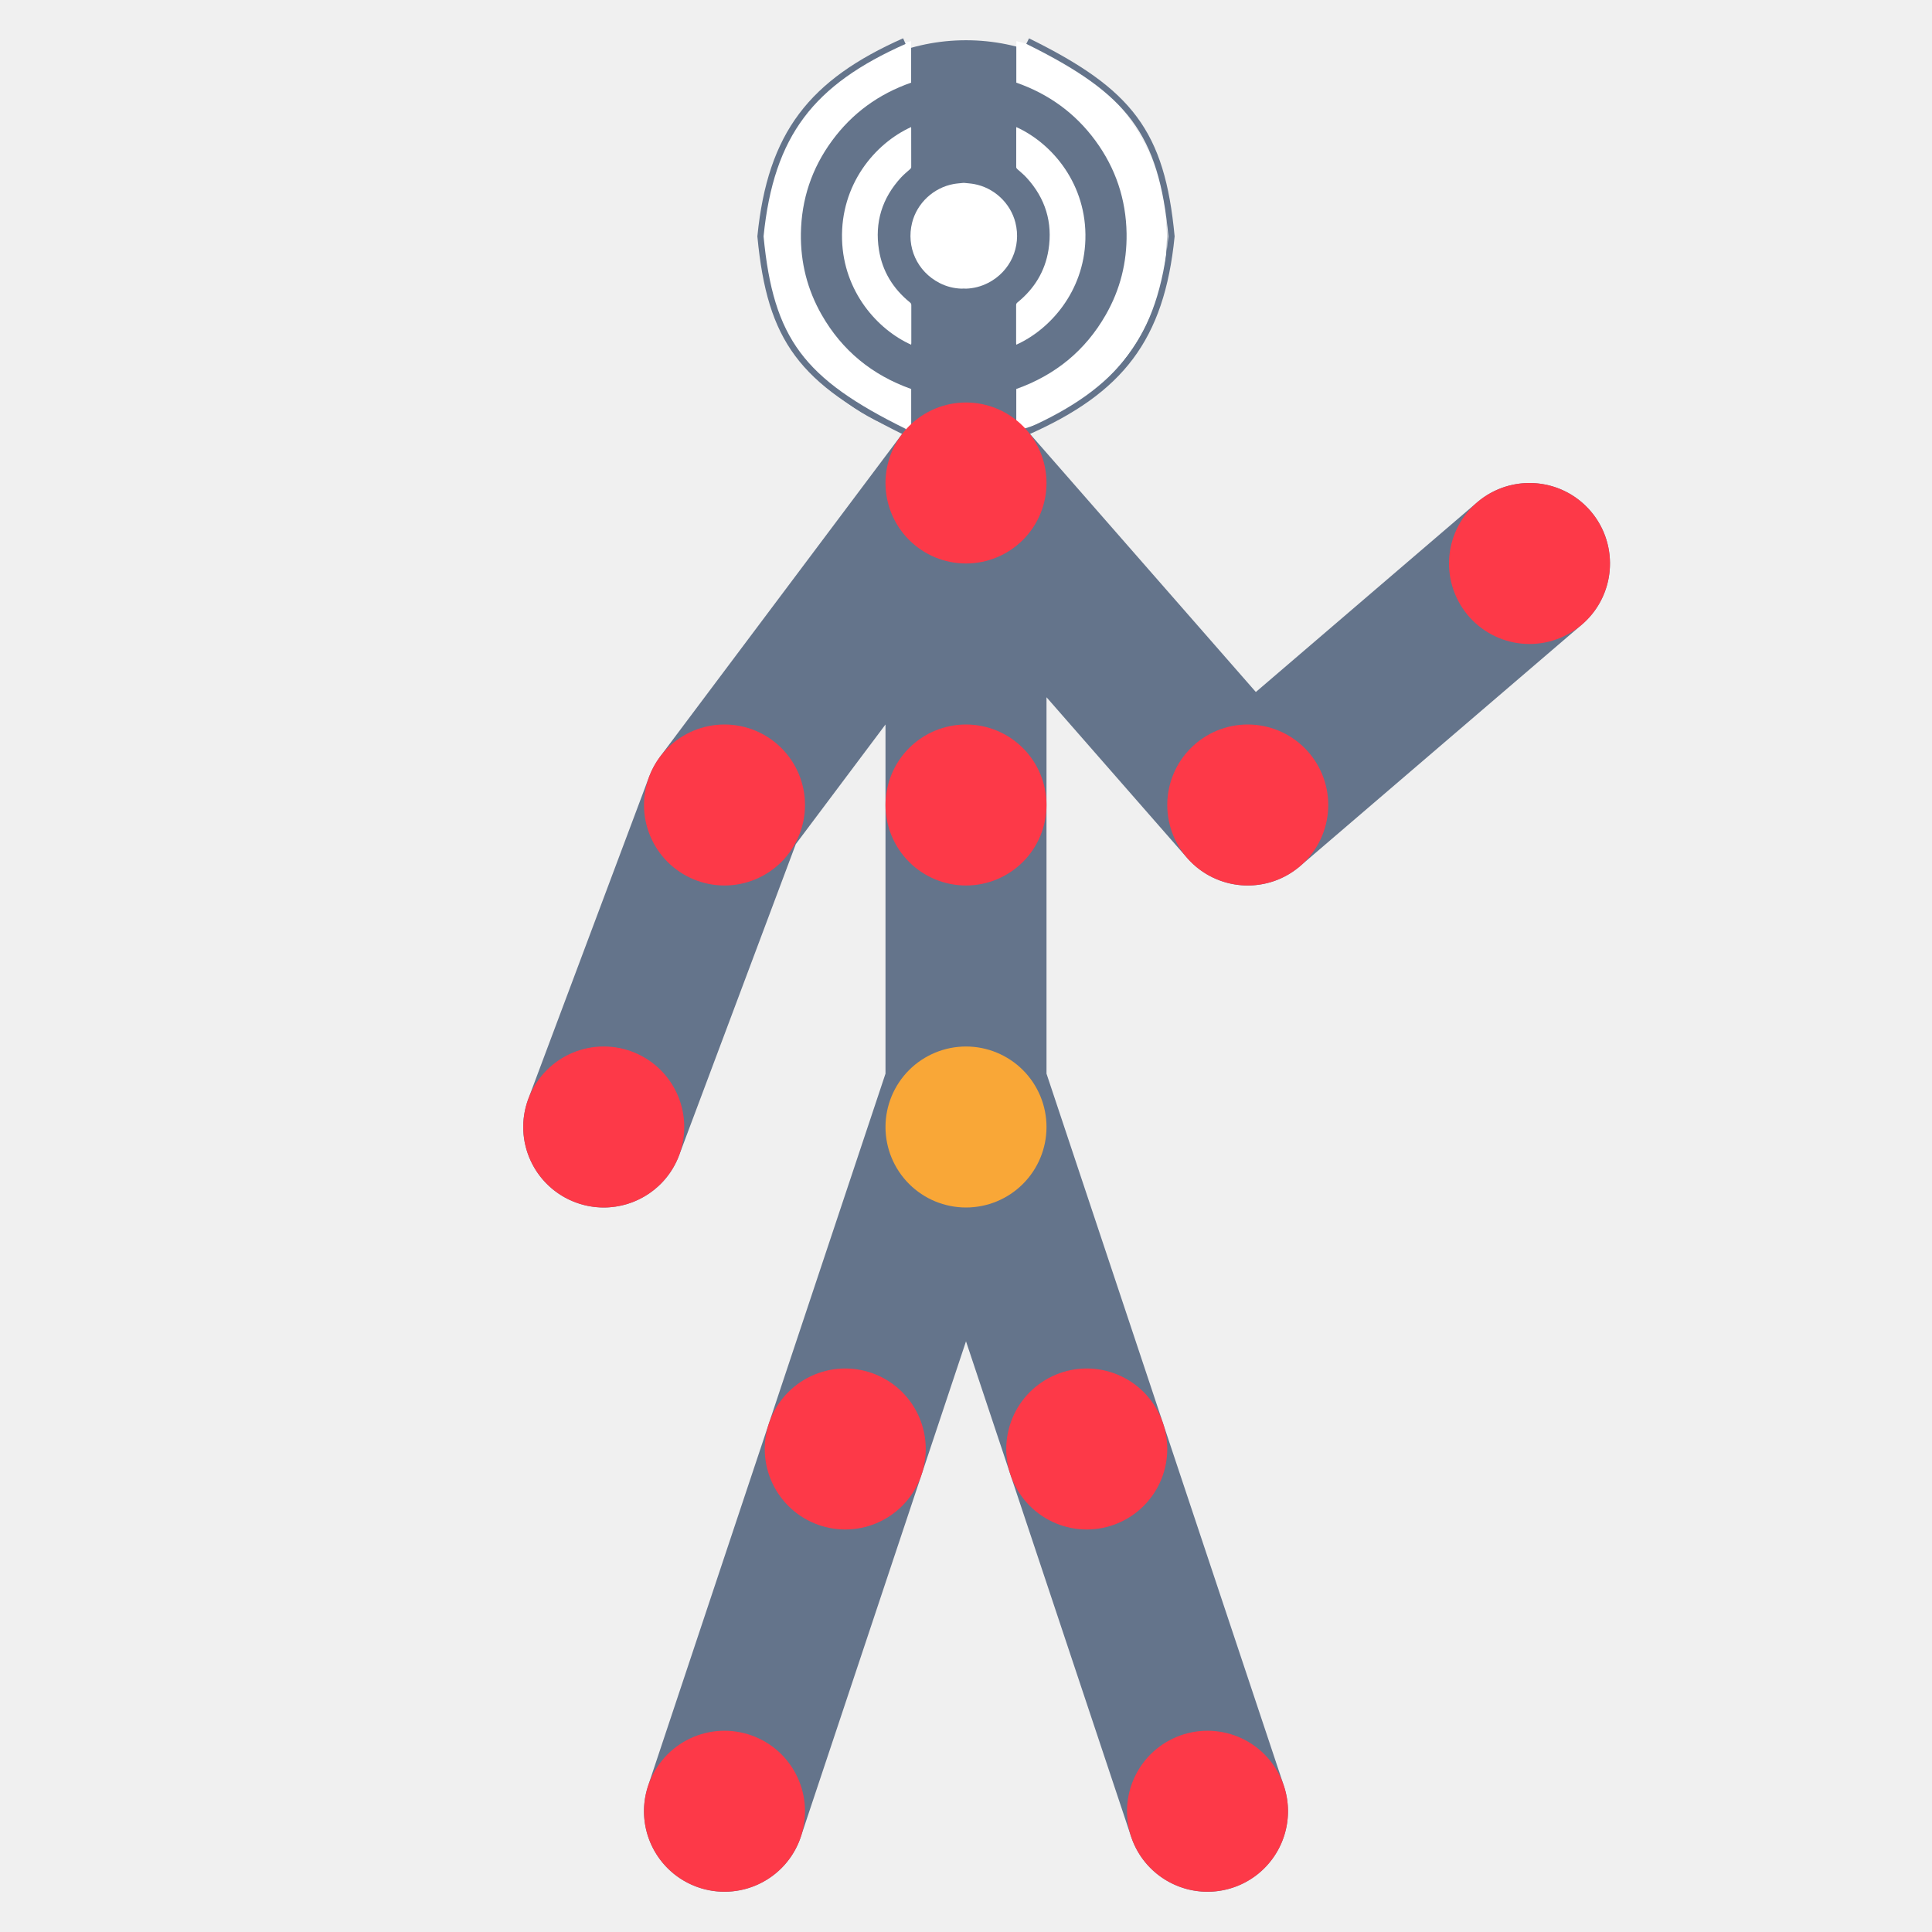
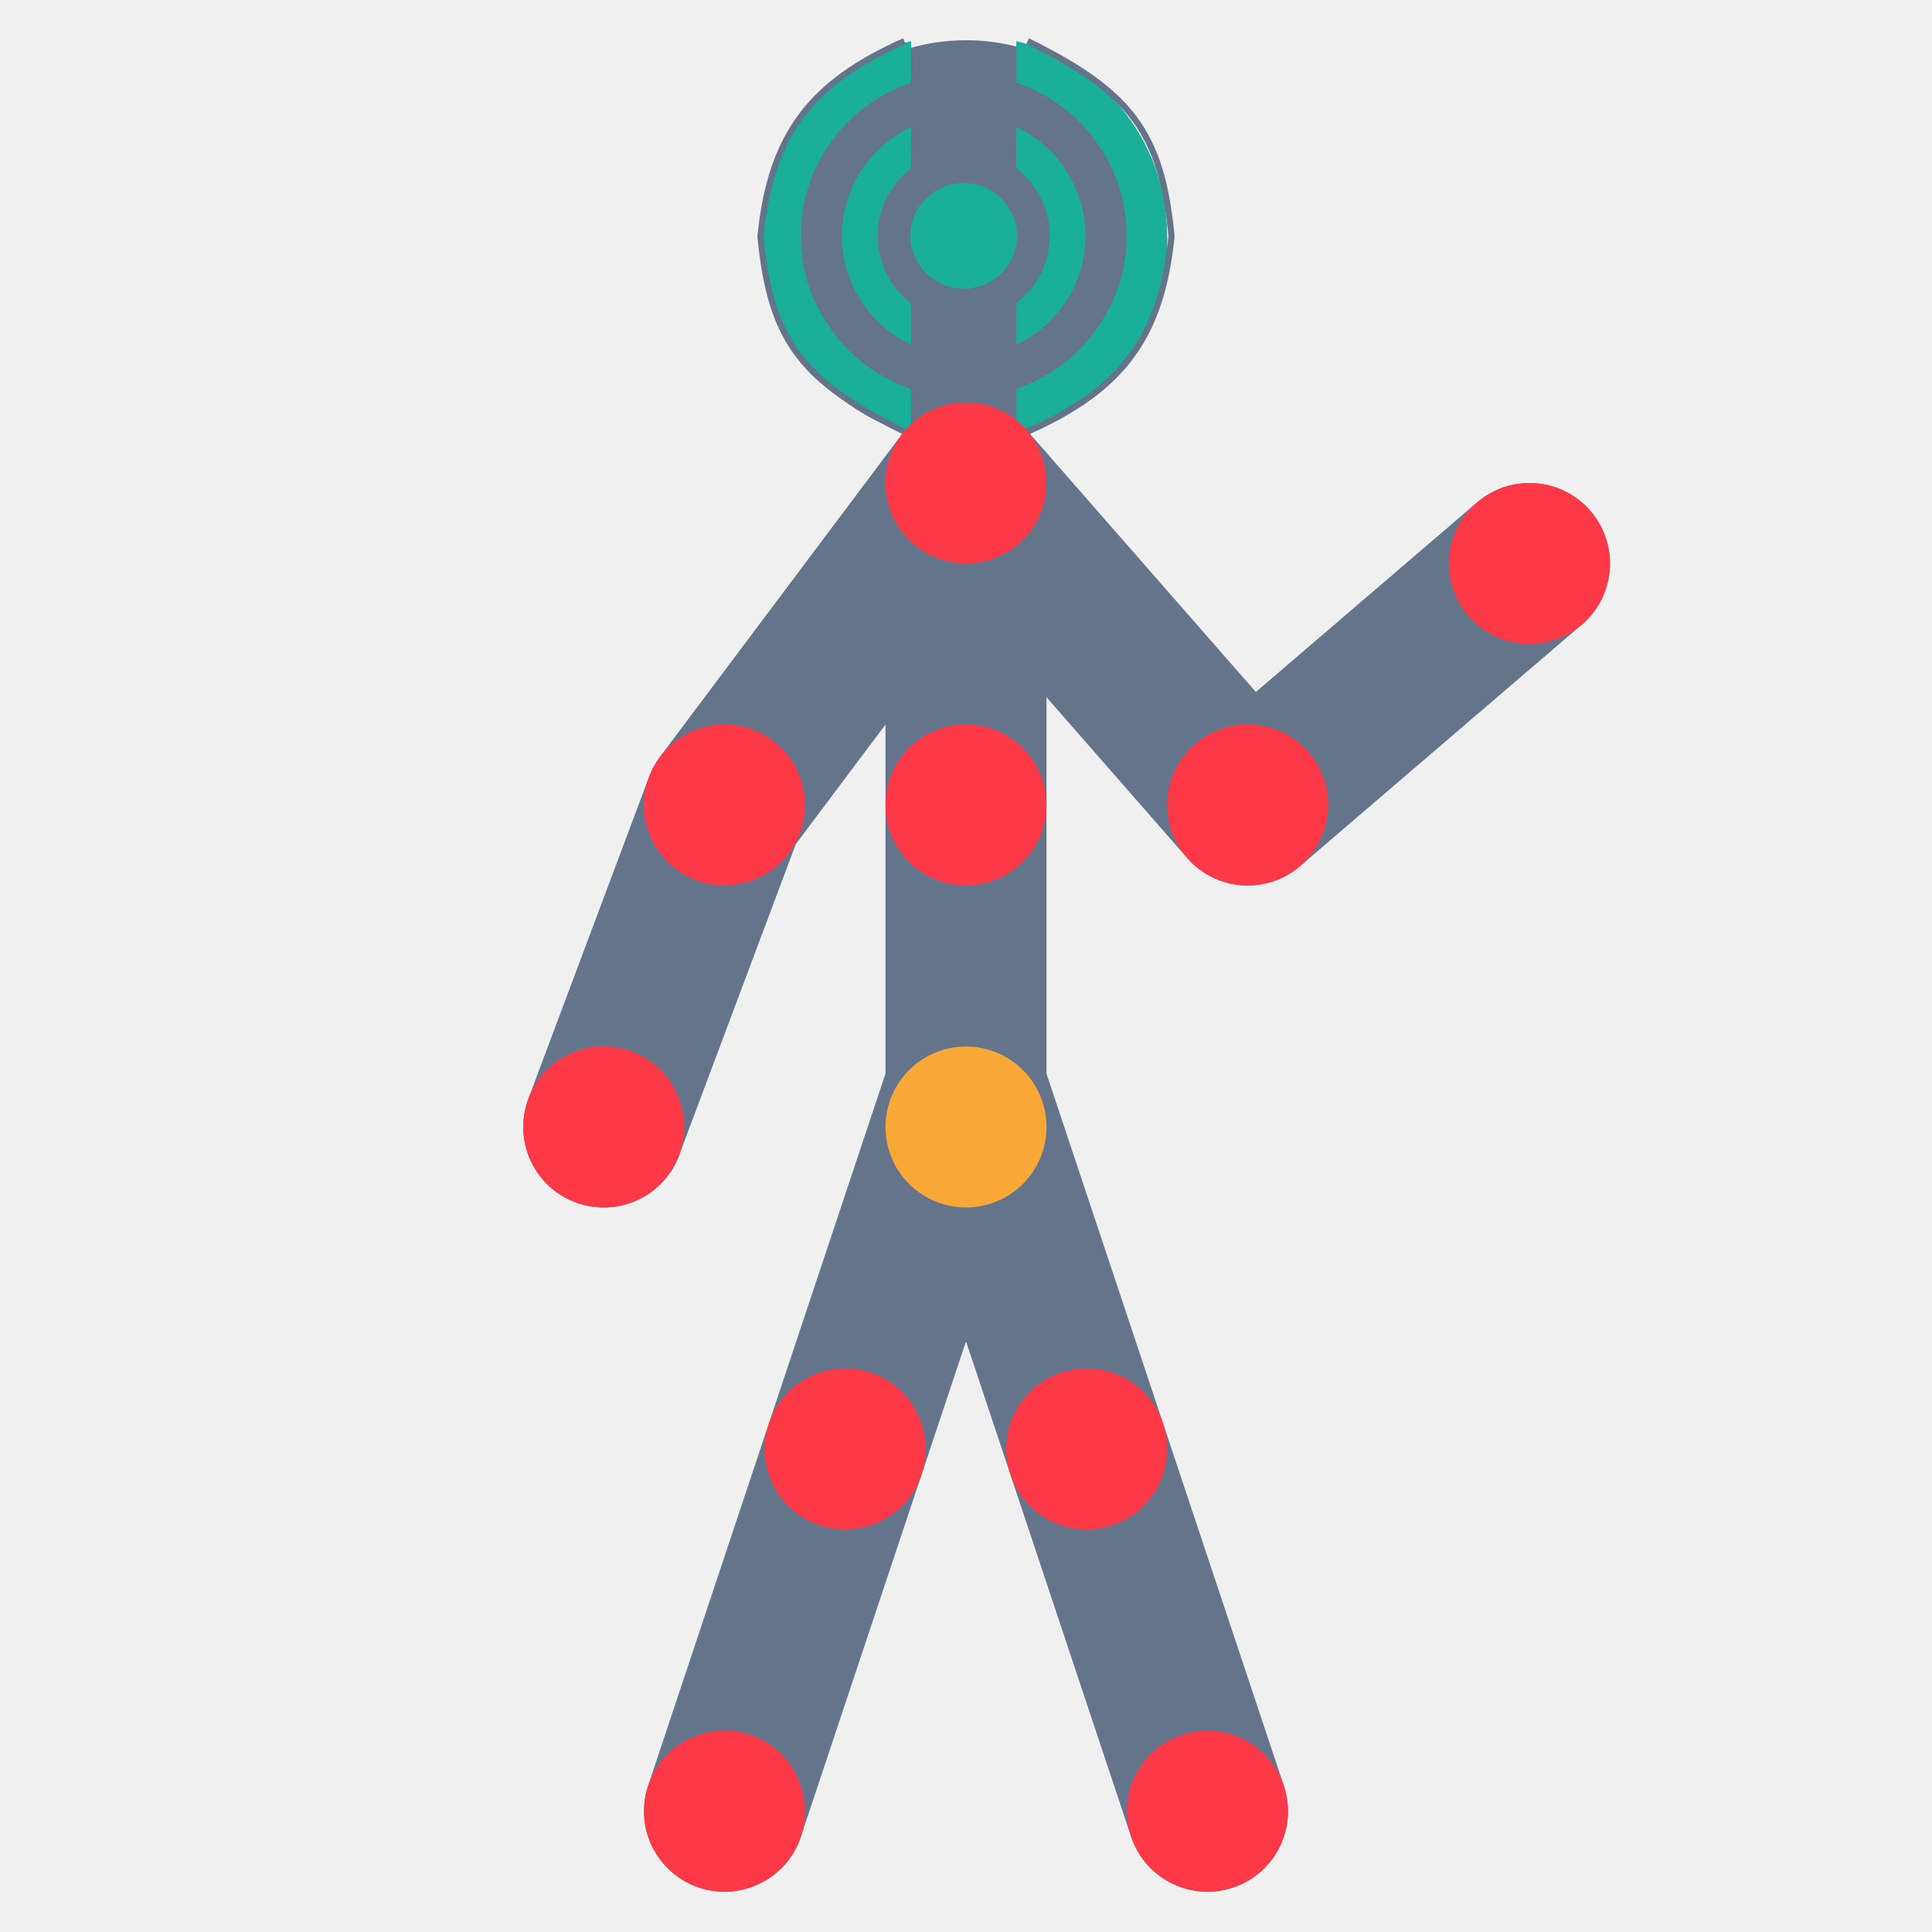
<svg xmlns="http://www.w3.org/2000/svg" width="94" height="94" viewBox="0 0 94 94" fill="none">
  <path d="M25.707 53.458L31.582 37.792C31.713 37.443 31.893 37.114 32.115 36.816L43.865 21.15C43.9 21.103 43.949 21.067 43.986 21.02C40.063 19.744 37.208 16.099 37.208 11.75C37.208 6.343 41.593 1.958 47 1.958C52.407 1.958 56.792 6.343 56.792 11.75C56.792 16.093 53.944 19.732 50.029 21.015L61.102 33.669L71.867 24.442C73.51 23.035 75.983 23.226 77.389 24.867C78.797 26.51 78.607 28.983 76.964 30.389L63.256 42.139C61.625 43.537 59.175 43.361 57.759 41.743L50.917 33.924V52.238L62.465 86.885C63.148 88.937 62.04 91.154 59.988 91.84C57.943 92.525 55.717 91.417 55.033 89.362L47 65.261L38.965 89.364C38.419 91.005 36.891 92.041 35.25 92.041C34.839 92.041 34.422 91.977 34.01 91.84C31.958 91.154 30.85 88.937 31.533 86.885L43.083 52.238V35.25L38.72 41.068L33.043 56.208C32.453 57.78 30.961 58.75 29.375 58.75C28.919 58.75 28.453 58.669 28 58.499C25.975 57.741 24.947 55.483 25.707 53.458Z" fill="#64748B" />
-   <path d="M49.448 4.023V2C52.874 2.807 56.567 6.125 56.77 11.058C56.986 16.248 53.287 20.018 49.446 20.959V18.926C51.341 18.252 52.805 17.06 53.801 15.316C54.502 14.092 54.834 12.767 54.813 11.358C54.786 9.698 54.283 8.188 53.297 6.845C52.314 5.506 51.024 4.571 49.448 4.021V4.023Z" fill="white" />
-   <path d="M49.448 6.183C51.22 6.987 52.886 8.987 52.809 11.654C52.736 14.194 51.078 16.041 49.446 16.771C49.444 16.744 49.439 16.721 49.439 16.696C49.439 16.078 49.439 15.461 49.439 14.842C49.439 14.777 49.468 14.744 49.512 14.708C50.329 14.043 50.847 13.196 51.013 12.16C51.226 10.823 50.863 9.643 49.944 8.641C49.807 8.491 49.648 8.363 49.496 8.227C49.464 8.196 49.443 8.171 49.443 8.123C49.444 7.493 49.444 6.861 49.444 6.231C49.444 6.217 49.446 6.206 49.448 6.185V6.183Z" fill="white" />
-   <path d="M48.064 13.77C47.732 13.939 47.377 14.031 47.003 14.044C46.965 14.044 46.928 14.042 46.89 14.039C46.851 14.04 46.815 14.044 46.776 14.044C46.402 14.031 46.047 13.941 45.715 13.77C44.625 13.215 44.08 12.013 44.379 10.831C44.619 9.881 45.419 9.134 46.393 8.954C46.552 8.925 46.715 8.916 46.878 8.898C46.882 8.898 46.886 8.898 46.892 8.898C46.895 8.898 46.899 8.898 46.905 8.898C47.066 8.916 47.231 8.925 47.391 8.954C48.366 9.132 49.164 9.879 49.404 10.831C49.703 12.012 49.158 13.213 48.068 13.77H48.064Z" fill="white" />
-   <path d="M44.331 4.023C44.331 3.347 44.331 2.674 44.331 2C40.905 2.807 37.212 6.125 37.009 11.058C36.794 16.248 40.493 20.018 44.333 20.959C44.333 20.282 44.333 19.606 44.333 18.926C42.439 18.252 40.974 17.06 39.978 15.316C39.278 14.092 38.946 12.767 38.967 11.359C38.993 9.698 39.496 8.188 40.483 6.845C41.466 5.506 42.755 4.571 44.331 4.021V4.023Z" fill="white" />
-   <path d="M44.329 6.183C42.558 6.987 40.892 8.987 40.969 11.654C41.042 14.194 42.7 16.041 44.331 16.771C44.333 16.744 44.339 16.721 44.339 16.696C44.339 16.078 44.339 15.461 44.339 14.842C44.339 14.777 44.31 14.744 44.266 14.708C43.449 14.043 42.93 13.196 42.765 12.16C42.552 10.823 42.915 9.643 43.834 8.641C43.971 8.491 44.13 8.363 44.281 8.227C44.314 8.196 44.335 8.171 44.335 8.123C44.333 7.493 44.333 6.861 44.333 6.231C44.333 6.217 44.331 6.206 44.329 6.185V6.183Z" fill="white" />
+   <path d="M49.448 4.023V2C52.874 2.807 56.567 6.125 56.77 11.058C56.986 16.248 53.287 20.018 49.446 20.959V18.926C51.341 18.252 52.805 17.06 53.801 15.316C54.502 14.092 54.834 12.767 54.813 11.358C54.786 9.698 54.283 8.188 53.297 6.845C52.314 5.506 51.024 4.571 49.448 4.021V4.023Z" fill="#1AAF98" />
+   <path d="M49.448 6.183C51.22 6.987 52.886 8.987 52.809 11.654C52.736 14.194 51.078 16.041 49.446 16.771C49.444 16.744 49.439 16.721 49.439 16.696C49.439 16.078 49.439 15.461 49.439 14.842C49.439 14.777 49.468 14.744 49.512 14.708C50.329 14.043 50.847 13.196 51.013 12.16C51.226 10.823 50.863 9.643 49.944 8.641C49.807 8.491 49.648 8.363 49.496 8.227C49.464 8.196 49.443 8.171 49.443 8.123C49.444 7.493 49.444 6.861 49.444 6.231C49.444 6.217 49.446 6.206 49.448 6.185V6.183Z" fill="#1AAF98" />
+   <path d="M48.064 13.77C47.732 13.939 47.377 14.031 47.003 14.044C46.965 14.044 46.928 14.042 46.89 14.039C46.851 14.04 46.815 14.044 46.776 14.044C46.402 14.031 46.047 13.941 45.715 13.77C44.625 13.215 44.08 12.013 44.379 10.831C44.619 9.881 45.419 9.134 46.393 8.954C46.552 8.925 46.715 8.916 46.878 8.898C46.882 8.898 46.886 8.898 46.892 8.898C46.895 8.898 46.899 8.898 46.905 8.898C47.066 8.916 47.231 8.925 47.391 8.954C48.366 9.132 49.164 9.879 49.404 10.831C49.703 12.012 49.158 13.213 48.068 13.77H48.064Z" fill="#1AAF98" />
+   <path d="M44.331 4.023C44.331 3.347 44.331 2.674 44.331 2C40.905 2.807 37.212 6.125 37.009 11.058C36.794 16.248 40.493 20.018 44.333 20.959C44.333 20.282 44.333 19.606 44.333 18.926C42.439 18.252 40.974 17.06 39.978 15.316C39.278 14.092 38.946 12.767 38.967 11.359C38.993 9.698 39.496 8.188 40.483 6.845C41.466 5.506 42.755 4.571 44.331 4.021V4.023Z" fill="#1AAF98" />
+   <path d="M44.329 6.183C42.558 6.987 40.892 8.987 40.969 11.654C41.042 14.194 42.7 16.041 44.331 16.771C44.333 16.744 44.339 16.721 44.339 16.696C44.339 16.078 44.339 15.461 44.339 14.842C44.339 14.777 44.31 14.744 44.266 14.708C43.449 14.043 42.93 13.196 42.765 12.16C42.552 10.823 42.915 9.643 43.834 8.641C43.971 8.491 44.13 8.363 44.281 8.227C44.314 8.196 44.335 8.171 44.335 8.123C44.333 7.493 44.333 6.861 44.333 6.231C44.333 6.217 44.331 6.206 44.329 6.185V6.183Z" fill="#1AAF98" />
  <path d="M44 21C39.011 18.542 37.48 16.561 37 11.5C37.5 6.5 39.5 4 44 2" stroke="#64748B" stroke-width="0.3" />
  <path d="M50 2C54.989 4.458 56.52 6.44 57 11.5C56.5 16.5 54.5 19 50 21" stroke="#64748B" stroke-width="0.3" />
  <path d="M29.375 50.916C30.414 50.916 31.41 51.329 32.145 52.063C32.879 52.798 33.292 53.794 33.292 54.833C33.292 55.872 32.879 56.868 32.145 57.602C31.41 58.337 30.414 58.75 29.375 58.75C28.336 58.75 27.34 58.337 26.605 57.602C25.871 56.868 25.458 55.872 25.458 54.833C25.458 53.794 25.871 52.798 26.605 52.063C27.34 51.329 28.336 50.916 29.375 50.916ZM74.417 23.5C75.456 23.5 76.452 23.912 77.186 24.647C77.921 25.381 78.333 26.378 78.333 27.416C78.333 28.455 77.921 29.451 77.186 30.186C76.452 30.92 75.456 31.333 74.417 31.333C73.378 31.333 72.382 30.92 71.647 30.186C70.913 29.451 70.5 28.455 70.5 27.416C70.5 26.378 70.913 25.381 71.647 24.647C72.382 23.912 73.378 23.5 74.417 23.5ZM60.708 35.25C61.747 35.25 62.743 35.662 63.478 36.397C64.212 37.131 64.625 38.128 64.625 39.166C64.625 40.205 64.212 41.201 63.478 41.936C62.743 42.67 61.747 43.083 60.708 43.083C59.67 43.083 58.673 42.67 57.939 41.936C57.204 41.201 56.792 40.205 56.792 39.166C56.792 38.128 57.204 37.131 57.939 36.397C58.673 35.662 59.67 35.25 60.708 35.25ZM47 19.583C48.039 19.583 49.035 19.996 49.77 20.73C50.504 21.465 50.917 22.461 50.917 23.5C50.917 24.538 50.504 25.535 49.77 26.269C49.035 27.004 48.039 27.416 47 27.416C45.961 27.416 44.965 27.004 44.23 26.269C43.496 25.535 43.083 24.538 43.083 23.5C43.083 22.461 43.496 21.465 44.23 20.73C44.965 19.996 45.961 19.583 47 19.583ZM35.25 35.25C36.289 35.25 37.285 35.662 38.02 36.397C38.754 37.131 39.167 38.128 39.167 39.166C39.167 40.205 38.754 41.201 38.02 41.936C37.285 42.67 36.289 43.083 35.25 43.083C34.211 43.083 33.215 42.67 32.48 41.936C31.746 41.201 31.333 40.205 31.333 39.166C31.333 38.128 31.746 37.131 32.48 36.397C33.215 35.662 34.211 35.25 35.25 35.25ZM47 35.25C48.039 35.25 49.035 35.662 49.77 36.397C50.504 37.131 50.917 38.128 50.917 39.166C50.917 40.205 50.504 41.201 49.77 41.936C49.035 42.67 48.039 43.083 47 43.083C45.961 43.083 44.965 42.67 44.23 41.936C43.496 41.201 43.083 40.205 43.083 39.166C43.083 38.128 43.496 37.131 44.23 36.397C44.965 35.662 45.961 35.25 47 35.25ZM35.25 84.208C36.289 84.208 37.285 84.621 38.02 85.355C38.754 86.09 39.167 87.086 39.167 88.125C39.167 89.163 38.754 90.16 38.02 90.894C37.285 91.629 36.289 92.041 35.25 92.041C34.211 92.041 33.215 91.629 32.48 90.894C31.746 90.16 31.333 89.163 31.333 88.125C31.333 87.086 31.746 86.09 32.48 85.355C33.215 84.621 34.211 84.208 35.25 84.208ZM41.125 66.583C42.164 66.583 43.16 66.996 43.895 67.73C44.629 68.465 45.042 69.461 45.042 70.5C45.042 71.538 44.629 72.535 43.895 73.269C43.16 74.004 42.164 74.416 41.125 74.416C40.086 74.416 39.09 74.004 38.355 73.269C37.621 72.535 37.208 71.538 37.208 70.5C37.208 69.461 37.621 68.465 38.355 67.73C39.09 66.996 40.086 66.583 41.125 66.583ZM52.875 66.583C53.914 66.583 54.91 66.996 55.645 67.73C56.379 68.465 56.792 69.461 56.792 70.5C56.792 71.538 56.379 72.535 55.645 73.269C54.91 74.004 53.914 74.416 52.875 74.416C51.836 74.416 50.84 74.004 50.105 73.269C49.371 72.535 48.958 71.538 48.958 70.5C48.958 69.461 49.371 68.465 50.105 67.73C50.84 66.996 51.836 66.583 52.875 66.583ZM58.75 84.208C59.789 84.208 60.785 84.621 61.52 85.355C62.254 86.09 62.667 87.086 62.667 88.125C62.667 89.163 62.254 90.16 61.52 90.894C60.785 91.629 59.789 92.041 58.75 92.041C57.711 92.041 56.715 91.629 55.98 90.894C55.246 90.16 54.833 89.163 54.833 88.125C54.833 87.086 55.246 86.09 55.98 85.355C56.715 84.621 57.711 84.208 58.75 84.208Z" fill="#FD3948" />
  <path d="M47 50.917C48.039 50.917 49.035 51.33 49.77 52.064C50.504 52.799 50.917 53.795 50.917 54.834C50.917 55.872 50.504 56.869 49.77 57.603C49.035 58.338 48.039 58.75 47 58.75C45.961 58.75 44.965 58.338 44.23 57.603C43.496 56.869 43.083 55.872 43.083 54.834C43.083 53.795 43.496 52.799 44.23 52.064C44.965 51.33 45.961 50.917 47 50.917Z" fill="#F9A737" />
</svg>
